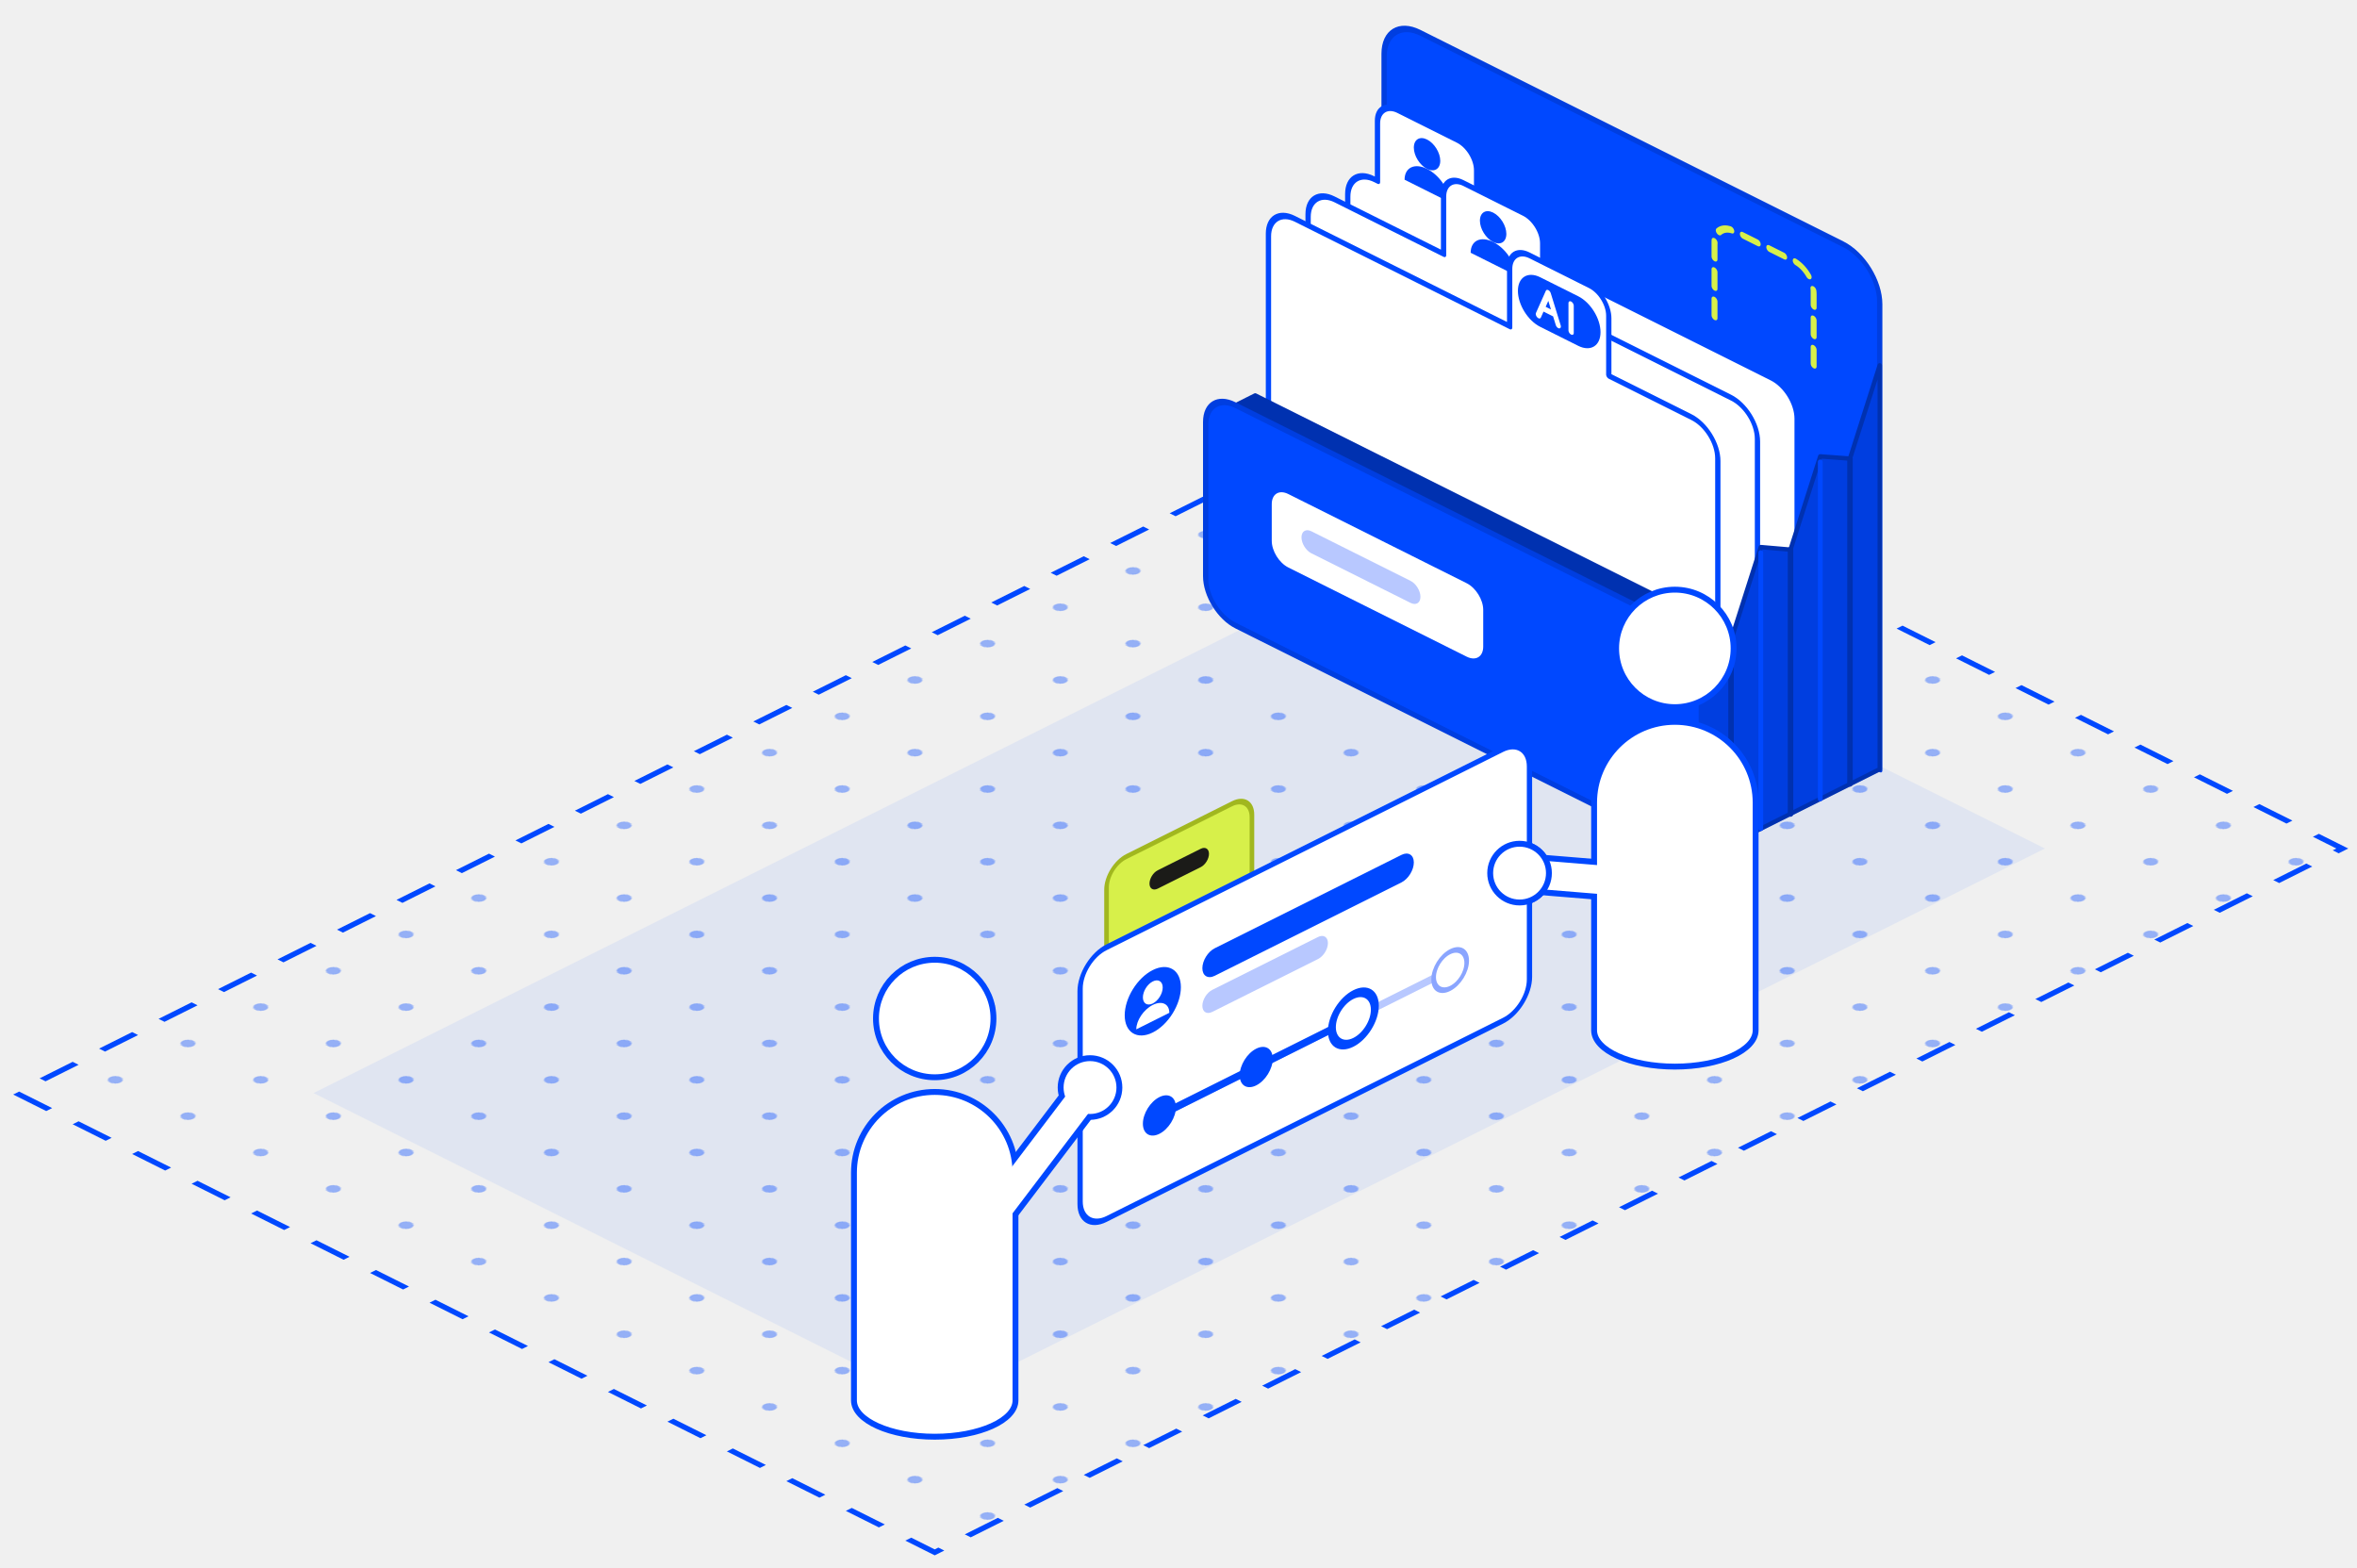
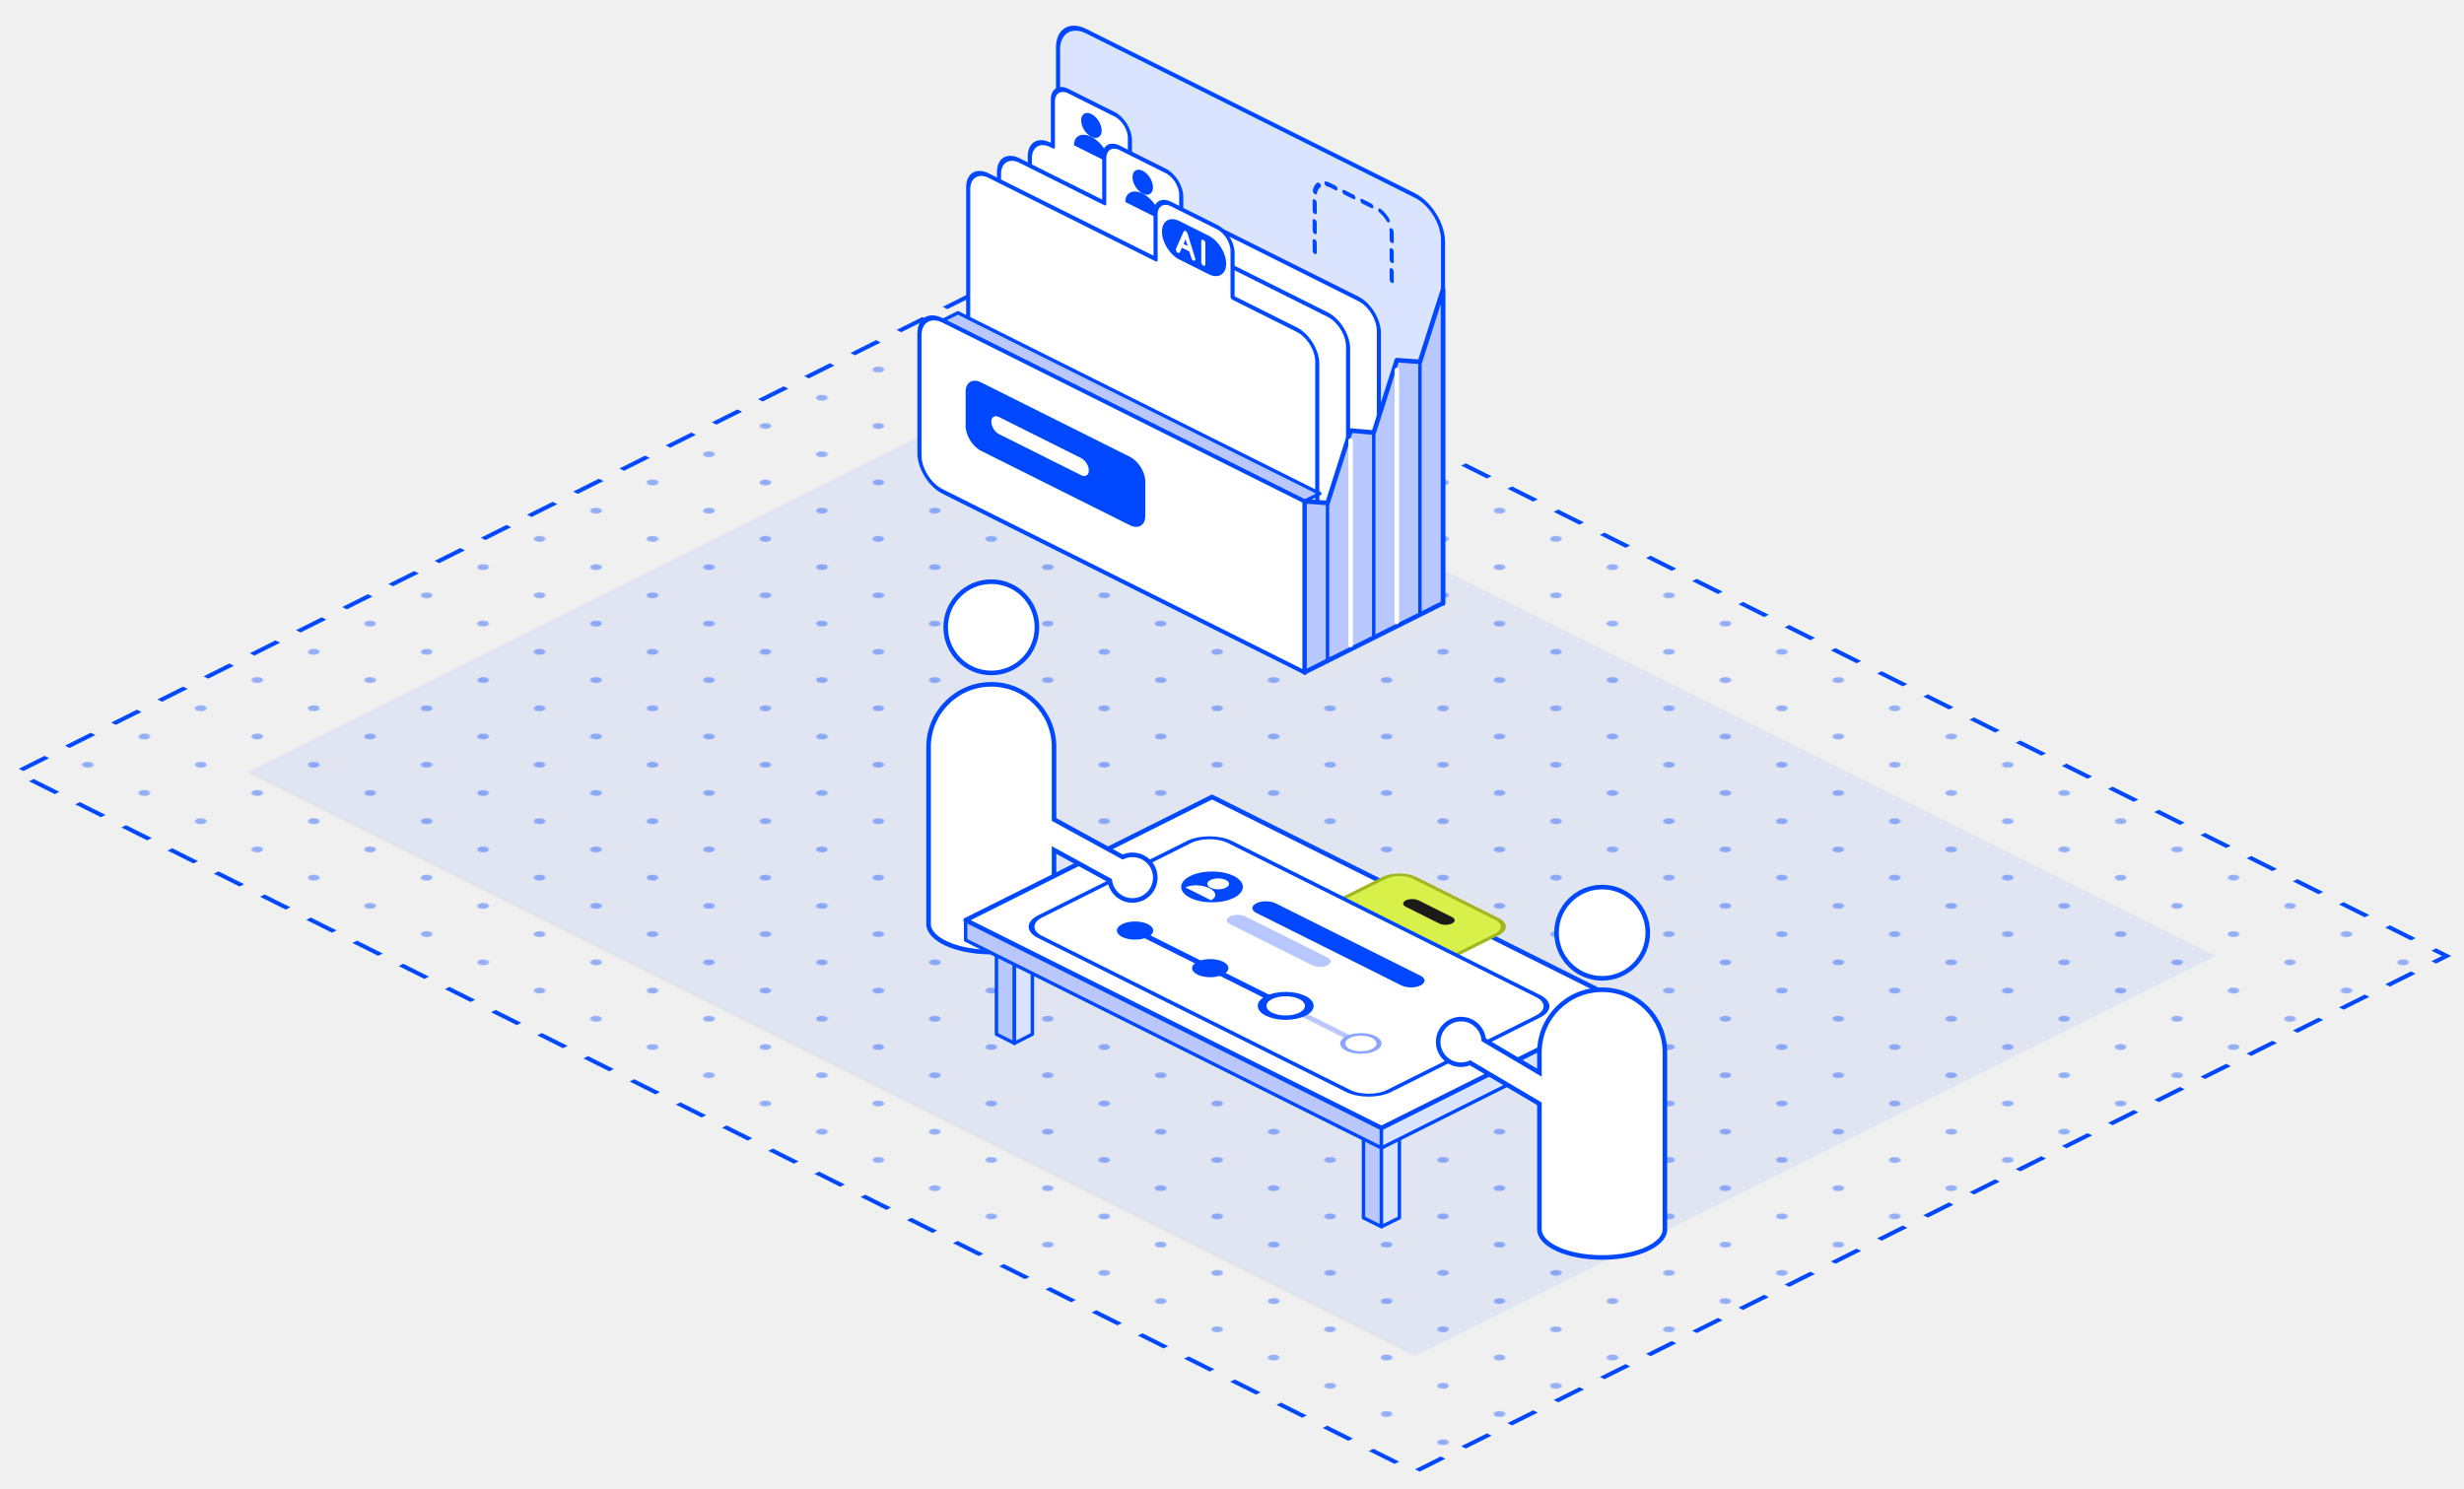
- <svg xmlns="http://www.w3.org/2000/svg" viewBox="-377 -142 642 427" role="img" aria-label="Isometric illustration for B2B SaaS and workflow software design. A solid blue expanding file stands on a dotted floor, its dividers tabbed for the roles that share one deal: two people and one marked AI. One sheet, the deal record with a lime tab, has been taken out, leaving a dashed outline of its tab in the file, and is being handed on: the person beside the file passes it to the next person, both holding its edges. The record shows its owner and a row of stages, with the current one ringed.">
+ <svg xmlns="http://www.w3.org/2000/svg" viewBox="-371 -144 864 522" role="img" aria-label="Isometric illustration for B2B SaaS and workflow software design. A white expanding file with a blue label stands on a dotted floor, its dividers tabbed for the roles that share one deal: two people and one marked AI. One sheet, the deal record with a lime tab, has been taken out, leaving a dashed outline of its tab in the file, and lies on a low table in front of it: the person who took it out slides it along the table to the next person, each with a hand on one end. The record shows its owner and a row of stages, with the current one ringed.">
  <defs>
    <pattern id="bs-dots" width="22" height="22" patternUnits="userSpaceOnUse">
      <circle cx="11" cy="11" r="1.6" fill="#0048FF" fill-opacity="0.38" />
    </pattern>
  </defs>
-   <g transform="matrix(0.9 0.45 -0.9 0.45 10.8 -36.0)">
-     <rect width="278" height="426" fill="url(#bs-dots)" />
-     <rect width="278" height="426" fill="none" stroke="#0048FF" stroke-width="1.8" stroke-dasharray="10 8" />
-     <rect x="45" y="45" width="188" height="336" fill="#0048FF" fill-opacity="0.07" />
+   <g transform="matrix(0.9 0.45 -0.9 0.45 -3.6 -54.0)">
+     <rect width="545" height="402" fill="url(#bs-dots)" />
+     <rect width="545" height="402" fill="none" stroke="#0048FF" stroke-width="1.8" stroke-dasharray="10 8" />
+     <rect x="45" y="45" width="455" height="312" fill="#0048FF" fill-opacity="0.07" />
  </g>
  <g transform="matrix(0.9 0.45 0 1 0.0 -138.0)">
-     <path d="M0 138 V11 A11 11 0 0 1 11 0 H139 A11 11 0 0 1 150 11 V138 Z" fill="#0048FF" stroke="#003EE0" stroke-width="1.6" stroke-linejoin="round" />
+     <path d="M0 138 V11 A11 11 0 0 1 11 0 H139 A11 11 0 0 1 150 11 V138 Z" fill="#DBE4FF" stroke="#0048FF" stroke-width="1.6" stroke-linejoin="round" />
  </g>
  <g transform="matrix(0.9 0.45 0 1 -0.9 -107.2)">
-     <path d="M101.0 6 V-14 A6 6 0 0 1 107.0 -20 H125.0 A6 6 0 0 1 131.0 -14 V6" fill="none" stroke="#D7F04A" stroke-width="1.8" stroke-dasharray="4.5 3.5" stroke-linecap="round" stroke-linejoin="round" />
+     <path d="M101.0 6 V-14 A6 6 0 0 1 107.0 -20 H125.0 A6 6 0 0 1 131.0 -14 V6" fill="none" stroke="#0048FF" stroke-width="1.6" stroke-dasharray="3.5 3.5" stroke-linecap="round" stroke-linejoin="round" />
  </g>
  <g transform="matrix(0.9 0.45 0 1 -9.9 -96.8)">
    <path d="M0 8 A8 8 0 0 1 8 0 H9.0 V-16 A6 6 0 0 1 15.0 -22 H33.0 A6 6 0 0 1 39.0 -16 V0 H128 A8 8 0 0 1 136 8 V100 A8 8 0 0 1 128 108 H8 A8 8 0 0 1 0 100 Z" fill="#FFFFFF" stroke="#0048FF" stroke-width="1.6" stroke-linejoin="round" />
    <circle cx="24" cy="-14" r="4" fill="#0048FF" />
    <path d="M17.2 -4 a6.8 6 0 0 1 13.6 0 Z" fill="#0048FF" />
  </g>
  <g transform="matrix(0.9 0.45 0 1 -20.7 -91.3)">
    <path d="M0 8 A8 8 0 0 1 8 0 H41.0 V-16 A6 6 0 0 1 47.0 -22 H65.0 A6 6 0 0 1 71.0 -16 V0 H128 A8 8 0 0 1 136 8 V100 A8 8 0 0 1 128 108 H8 A8 8 0 0 1 0 100 Z" fill="#FFFFFF" stroke="#0048FF" stroke-width="1.6" stroke-linejoin="round" />
    <circle cx="56" cy="-14" r="4" fill="#0048FF" />
    <path d="M49.2 -4 a6.8 6 0 0 1 13.6 0 Z" fill="#0048FF" />
  </g>
  <g transform="matrix(0.9 0.45 0 1 -31.5 -86.0)">
    <path d="M0 8 A8 8 0 0 1 8 0 H73.0 V-16 A6 6 0 0 1 79.0 -22 H97.0 A6 6 0 0 1 103.0 -16 V0 H128 A8 8 0 0 1 136 8 V100 A8 8 0 0 1 128 108 H8 A8 8 0 0 1 0 100 Z" fill="#FFFFFF" stroke="#0048FF" stroke-width="1.6" stroke-linejoin="round" />
    <rect x="75.5" y="-17.5" width="25" height="13.5" rx="6.75" fill="#0048FF" />
    <path d="M81.7 -6.9 l3 -7.4 l3 7.4 M82.9 -9.4 h3.6 M91.6 -14.3 v7.4" fill="none" stroke="#FFFFFF" stroke-width="1.6" stroke-linecap="round" stroke-linejoin="round" />
  </g>
-   <polygon points="135.0,67.5 135.0,-42.5 126.9,-17.1 118.8,-17.7 110.7,7.7 102.6,7.0 94.5,32.4 86.4,31.8 86.4,91.8" fill="#003EE0" stroke="#0031B0" stroke-width="1.2" stroke-linejoin="round" />
-   <path d="M126.9,-17.1 126.9,71.5" stroke="#0031B0" stroke-width="1.5" stroke-linecap="round" />
-   <path d="M110.7,7.7 110.7,79.7" stroke="#0031B0" stroke-width="1.5" stroke-linecap="round" />
-   <path d="M94.5,32.4 94.5,87.8" stroke="#0031B0" stroke-width="1.5" stroke-linecap="round" />
-   <path d="M118.8,-16.2 118.8,75.6" stroke="#0048FF" stroke-width="1.3" stroke-linecap="round" />
-   <path d="M102.6,8.5 102.6,83.7" stroke="#0048FF" stroke-width="1.3" stroke-linecap="round" />
-   <polygon points="-35.1,-34.3 91.8,29.1 86.4,31.8 -40.5,-31.6" fill="#0031B0" stroke="#0031B0" stroke-width="1.2" stroke-linejoin="round" />
+   <polygon points="135.0,67.5 135.0,-42.5 126.9,-17.1 118.8,-17.7 110.7,7.7 102.6,7.0 94.5,32.4 86.4,31.8 86.4,91.8" fill="#B8C8FF" stroke="#0048FF" stroke-width="1.6" stroke-linejoin="round" />
+   <path d="M126.9,-17.1 126.9,71.5" stroke="#0048FF" stroke-width="1.2" stroke-linecap="round" />
+   <path d="M110.7,7.7 110.7,79.7" stroke="#0048FF" stroke-width="1.2" stroke-linecap="round" />
+   <path d="M94.5,32.4 94.5,87.8" stroke="#0048FF" stroke-width="1.2" stroke-linecap="round" />
+   <path d="M118.8,-14.2 118.8,74.1" stroke="#FFFFFF" stroke-width="1.6" stroke-linecap="round" />
+   <path d="M102.6,10.5 102.6,82.2" stroke="#FFFFFF" stroke-width="1.6" stroke-linecap="round" />
+   <polygon points="-35.1,-34.3 91.8,29.1 86.4,31.8 -40.5,-31.6" fill="#B8C8FF" stroke="#0048FF" stroke-width="1.2" stroke-linejoin="round" />
  <g transform="matrix(0.9 0.45 0 1 -48.6 -35.7)">
-     <path d="M9 0 H150 V60 H9 A9 9 0 0 1 0 51 V9 A9 9 0 0 1 9 0 Z" fill="#0048FF" stroke="#003EE0" stroke-width="1.6" stroke-linejoin="round" />
-     <rect x="20" y="17" width="64" height="20" rx="5" fill="#FFFFFF" />
-     <rect x="29" y="24" width="36" height="6" rx="3" fill="#B8C8FF" />
+     <path d="M9 0 H150 V60 H9 A9 9 0 0 1 0 51 V9 A9 9 0 0 1 9 0 Z" fill="#FFFFFF" stroke="#0048FF" stroke-width="1.6" stroke-linejoin="round" />
+     <rect x="18" y="15" width="70" height="24" rx="6" fill="#0048FF" />
+     <rect x="28" y="24" width="38" height="6" rx="3" fill="#FFFFFF" />
  </g>
-   <path d="M57.2 138.6 V76.6 A22 22 0 0 1 101.2 76.6 V138.6 A22 9.9 0 0 1 57.2 138.6 Z" fill="#FFFFFF" stroke="#0048FF" stroke-width="1.6" stroke-linejoin="round" />
-   <circle cx="79.2" cy="34.6" r="16" fill="#FFFFFF" stroke="#0048FF" stroke-width="1.6" />
-   <mask id="bs-arm0" maskUnits="userSpaceOnUse" x="-500" y="-300" width="1100" height="800">
-     <rect x="-500" y="-300" width="1100" height="800" fill="#FFFFFF" />
-     <path d="M57.2 138.6 V76.6 A22 22 0 0 1 101.2 76.6 V138.6 A22 9.9 0 0 1 57.2 138.6 Z" fill="#000000" />
-   </mask>
-   <g mask="url(#bs-arm0)">
-     <path d="M71.2 98.6 L36.9 95.8" stroke="#0048FF" stroke-width="11" stroke-linecap="round" />
-     <circle cx="36.9" cy="95.8" r="8.8" fill="#0048FF" />
-   </g>
-   <path d="M71.2 98.6 L36.9 95.8" stroke="#FFFFFF" stroke-width="7.8" stroke-linecap="round" />
-   <circle cx="36.9" cy="95.8" r="7.2" fill="#FFFFFF" />
-   <g transform="matrix(0.9 -0.45 0 1 -82.8 119.6)">
-     <path d="M8.0 4 V-16 A6 6 0 0 1 14.0 -22 H46.0 A6 6 0 0 1 52.0 -16 V4 Z" fill="#D7F04A" stroke="#A1B71F" stroke-width="1.4" stroke-linejoin="round" />
-     <rect x="21" y="-14.0" width="18" height="5" rx="2.5" fill="#1B1B18" />
+   <path d="M-45.4 180.0 V118.0 A22 22 0 0 1 -1.4 118.0 V180.0 A22 9.9 0 0 1 -45.4 180.0 Z" fill="#FFFFFF" stroke="#0048FF" stroke-width="1.6" stroke-linejoin="round" />
+   <circle cx="-23.4" cy="76.0" r="16" fill="#FFFFFF" stroke="#0048FF" stroke-width="1.6" />
+   <polygon points="47.7,184.1 54.0,187.2 54.0,154.2 47.7,151.1" fill="#B8C8FF" stroke="#0048FF" stroke-width="1.2" stroke-linejoin="round" />
+   <polygon points="60.3,184.1 54.0,187.2 54.0,154.2 60.3,151.1" fill="#DBE4FF" stroke="#0048FF" stroke-width="1.2" stroke-linejoin="round" />
+   <polygon points="176.4,248.4 182.7,251.6 182.7,218.6 176.4,215.4" fill="#B8C8FF" stroke="#0048FF" stroke-width="1.2" stroke-linejoin="round" />
+   <polygon points="189.0,248.4 182.7,251.6 182.7,218.6 189.0,215.4" fill="#DBE4FF" stroke="#0048FF" stroke-width="1.2" stroke-linejoin="round" />
+   <polygon points="-21.6,218.7 -15.3,221.9 -15.3,188.9 -21.6,185.7" fill="#B8C8FF" stroke="#0048FF" stroke-width="1.2" stroke-linejoin="round" />
+   <polygon points="-9.0,218.7 -15.3,221.9 -15.3,188.9 -9.0,185.7" fill="#DBE4FF" stroke="#0048FF" stroke-width="1.2" stroke-linejoin="round" />
+   <polygon points="107.1,283.1 113.4,286.2 113.4,253.2 107.1,250.1" fill="#B8C8FF" stroke="#0048FF" stroke-width="1.2" stroke-linejoin="round" />
+   <polygon points="119.7,283.1 113.4,286.2 113.4,253.2 119.7,250.1" fill="#DBE4FF" stroke="#0048FF" stroke-width="1.2" stroke-linejoin="round" />
+   <polygon points="-32.4,185.7 113.4,258.6 113.4,251.6 -32.4,178.7" fill="#B8C8FF" stroke="#0048FF" stroke-width="1.2" stroke-linejoin="round" />
+   <polygon points="199.8,215.4 113.4,258.6 113.4,251.6 199.8,208.4" fill="#DBE4FF" stroke="#0048FF" stroke-width="1.2" stroke-linejoin="round" />
+   <polygon points="54.0,135.5 199.8,208.4 113.4,251.6 -32.4,178.7" fill="#FFFFFF" stroke="#0048FF" stroke-width="1.6" stroke-linejoin="round" />
+   <g transform="matrix(0.9 0.45 -0.9 0.45 53.1 147.7)">
+     <path d="M52.0 4 V-16 A6 6 0 0 1 58.0 -22 H90.0 A6 6 0 0 1 96.0 -16 V4 Z" fill="#D7F04A" stroke="#A1B71F" stroke-width="1.4" stroke-linejoin="round" />
+     <rect x="65" y="-14.0" width="18" height="5" rx="2.5" fill="#1B1B18" />
    <rect width="136" height="74" rx="8" fill="#FFFFFF" stroke="#0048FF" stroke-width="1.6" />
    <circle cx="22" cy="21" r="8.5" fill="#0048FF" />
    <circle cx="22" cy="18.6" r="3" fill="#FFFFFF" />
    <path d="M17 26.4 a5 4.4 0 0 1 10 0 Z" fill="#FFFFFF" />
    <rect x="37" y="15" width="64" height="7.5" rx="3.75" fill="#0048FF" />
    <rect x="37" y="26" width="38" height="6" rx="3" fill="#B8C8FF" />
    <path d="M24 53 H112" stroke="#B8C8FF" stroke-width="2.2" stroke-linecap="round" />
    <path d="M24 53 H82.7" stroke="#0048FF" stroke-width="2.2" stroke-linecap="round" />
    <circle cx="24" cy="53" r="5" fill="#0048FF" />
    <circle cx="53.3" cy="53" r="5" fill="#0048FF" />
    <circle cx="82.7" cy="53" r="6.5" fill="#FFFFFF" stroke="#0048FF" stroke-width="2.4" />
    <circle cx="112" cy="53" r="5" fill="#FFFFFF" stroke="#8AA5FF" stroke-width="1.4" />
  </g>
-   <circle cx="36.9" cy="95.8" r="8.8" fill="#0048FF" />
-   <circle cx="36.9" cy="95.8" r="7.2" fill="#FFFFFF" />
-   <path d="M-144.4 239.4 V177.4 A22 22 0 0 1 -100.4 177.4 V239.4 A22 9.9 0 0 1 -144.4 239.4 Z" fill="#FFFFFF" stroke="#0048FF" stroke-width="1.6" stroke-linejoin="round" />
-   <circle cx="-122.4" cy="135.4" r="16" fill="#FFFFFF" stroke="#0048FF" stroke-width="1.6" />
-   <mask id="bs-arm1" maskUnits="userSpaceOnUse" x="-500" y="-300" width="1100" height="800">
-     <rect x="-500" y="-300" width="1100" height="800" fill="#FFFFFF" />
-     <path d="M-144.4 239.4 V177.4 A22 22 0 0 1 -100.4 177.4 V239.4 A22 9.9 0 0 1 -144.4 239.4 Z" fill="#000000" />
+   <mask id="bs-arm0" maskUnits="userSpaceOnUse" x="-600" y="-400" width="1400" height="1000">
+     <rect x="-600" y="-400" width="1400" height="1000" fill="#FFFFFF" />
+     <path d="M-45.4 180.0 V118.0 A22 22 0 0 1 -1.4 118.0 V180.0 A22 9.9 0 0 1 -45.4 180.0 Z" fill="#000000" />
+   </mask>
+   <g mask="url(#bs-arm0)">
+     <path d="M-17.4 140.0 L26.1 163.8" stroke="#0048FF" stroke-width="11" stroke-linecap="round" />
+     <circle cx="26.1" cy="163.8" r="8.8" fill="#0048FF" />
+   </g>
+   <path d="M-17.4 140.0 L26.1 163.8" stroke="#FFFFFF" stroke-width="7.8" stroke-linecap="round" />
+   <circle cx="26.1" cy="163.8" r="7.2" fill="#FFFFFF" />
+   <path d="M168.8 287.1 V225.1 A22 22 0 0 1 212.8 225.1 V287.1 A22 9.9 0 0 1 168.8 287.1 Z" fill="#FFFFFF" stroke="#0048FF" stroke-width="1.6" stroke-linejoin="round" />
+   <circle cx="190.8" cy="183.1" r="16" fill="#FFFFFF" stroke="#0048FF" stroke-width="1.6" />
+   <mask id="bs-arm1" maskUnits="userSpaceOnUse" x="-600" y="-400" width="1400" height="1000">
+     <rect x="-600" y="-400" width="1400" height="1000" fill="#FFFFFF" />
+     <path d="M168.8 287.1 V225.1 A22 22 0 0 1 212.8 225.1 V287.1 A22 9.9 0 0 1 168.8 287.1 Z" fill="#000000" />
  </mask>
  <g mask="url(#bs-arm1)">
-     <path d="M-114.4 199.4 L-80.1 154.2" stroke="#0048FF" stroke-width="11" stroke-linecap="round" />
-     <circle cx="-80.1" cy="154.2" r="8.8" fill="#0048FF" />
+     <path d="M184.8 247.1 L141.3 221.4" stroke="#0048FF" stroke-width="11" stroke-linecap="round" />
+     <circle cx="141.3" cy="221.4" r="8.8" fill="#0048FF" />
  </g>
-   <path d="M-114.4 199.4 L-80.1 154.2" stroke="#FFFFFF" stroke-width="7.8" stroke-linecap="round" />
-   <circle cx="-80.1" cy="154.2" r="7.2" fill="#FFFFFF" />
+   <path d="M184.8 247.1 L141.3 221.4" stroke="#FFFFFF" stroke-width="7.8" stroke-linecap="round" />
+   <circle cx="141.3" cy="221.4" r="7.2" fill="#FFFFFF" />
</svg>
